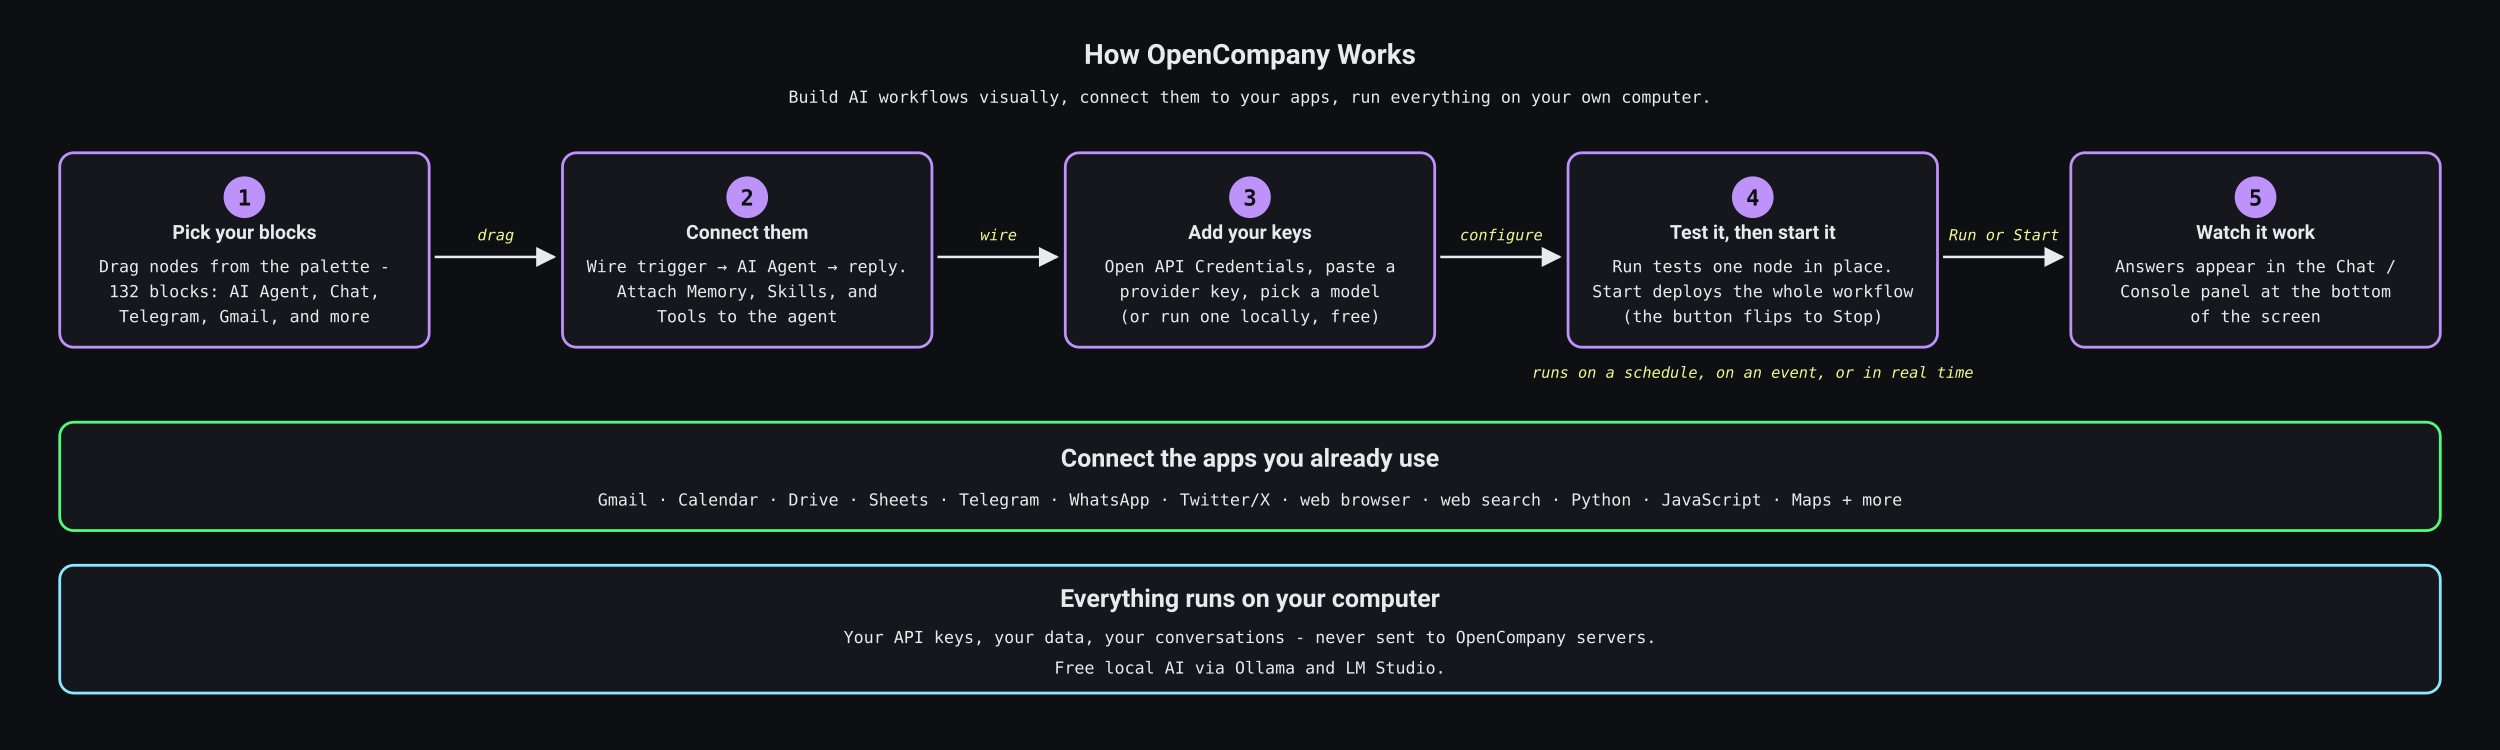
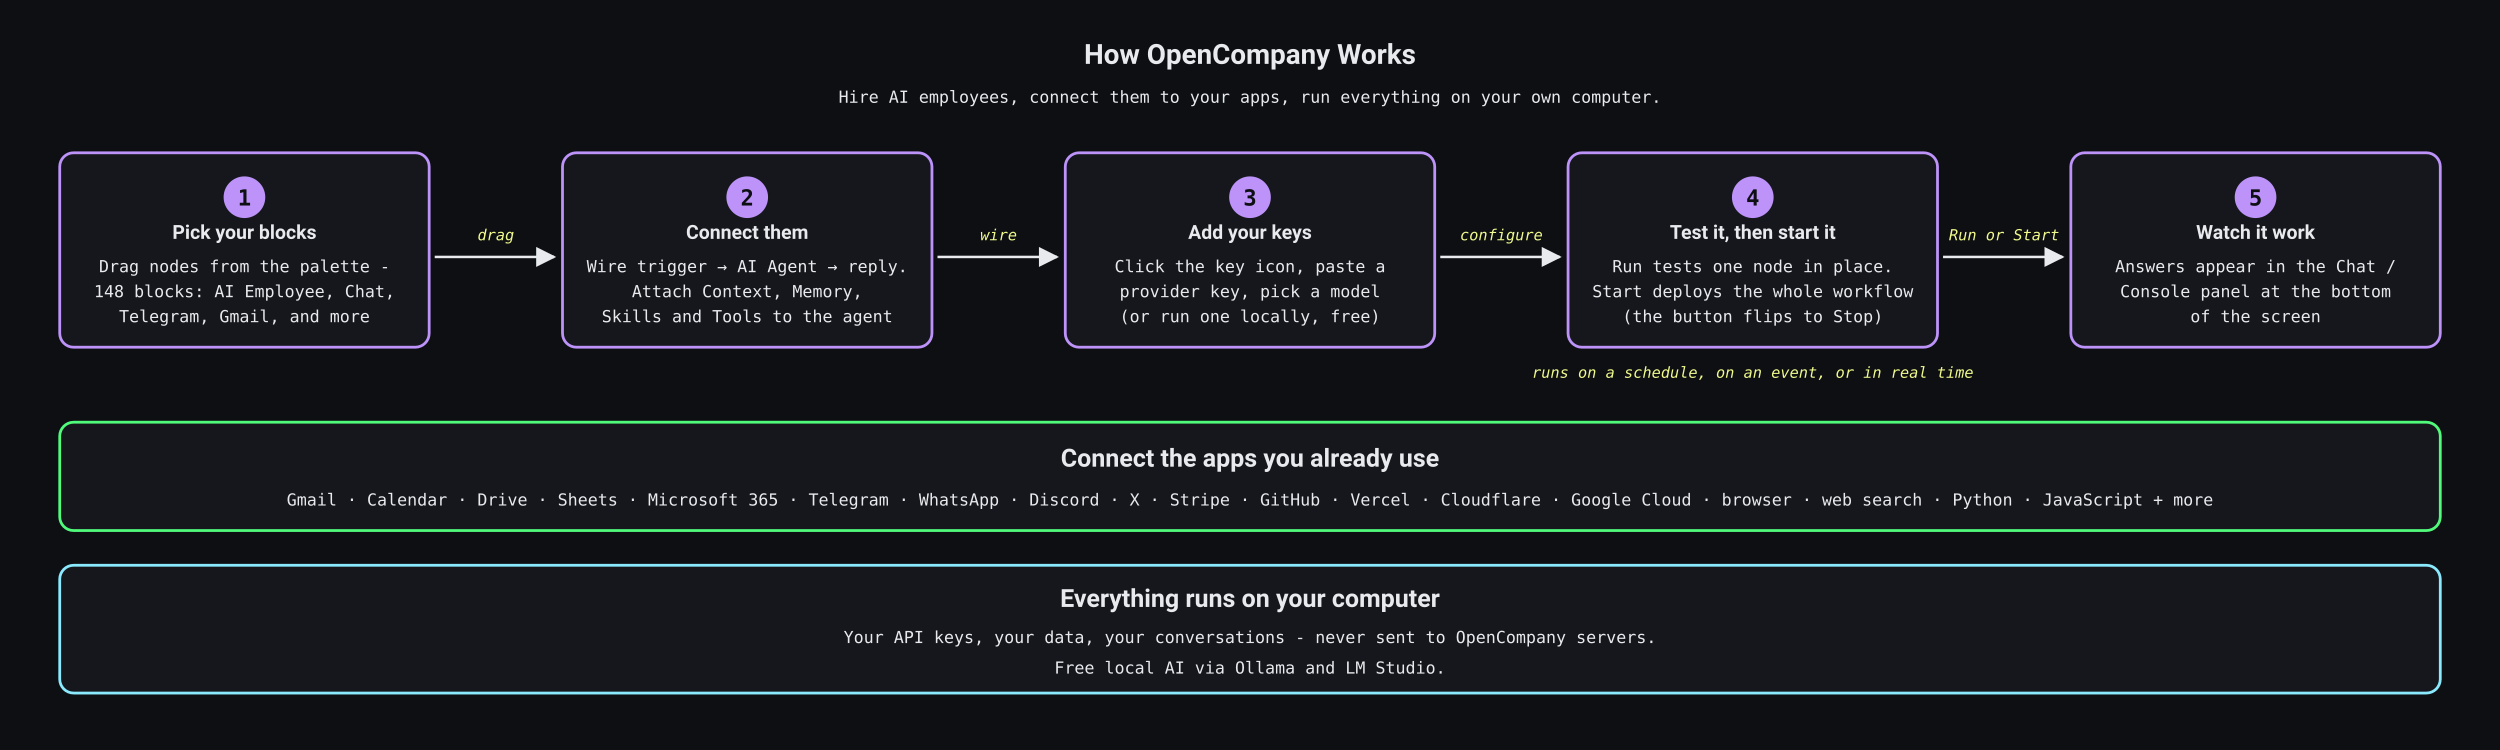
<svg xmlns="http://www.w3.org/2000/svg" viewBox="0 0 1800 540" width="100%" preserveAspectRatio="xMidYMid meet" font-family="ui-monospace, SFMono-Regular, 'SF Mono', Menlo, Monaco, Consolas, monospace">
  <defs>
    <marker id="arrow" viewBox="0 0 10 10" refX="9" refY="5" markerWidth="8" markerHeight="8" orient="auto-start-reverse">
      <path d="M0,0 L10,5 L0,10 z" fill="#e8eaed" />
    </marker>
    <style>
      .bg { fill: #0d0f13; }
      .panel { fill: #15171c; stroke-width: 2; }
      .p-cyan { stroke: #8be9fd; } .p-purple { stroke: #bd93f9; } .p-orange { stroke: #ffb86c; } .p-green { stroke: #50fa7b; } .p-pink { stroke: #ff79c6; }
      .title { fill: #e8eaed; font-size: 20px; font-weight: 700; }
      .h1 { fill: #e8eaed; font-size: 18px; font-weight: 700; }
      .h2 { fill: #e8eaed; font-size: 14px; font-weight: 700; }
      .sub { fill: #e8eaed; font-size: 12px; }
      .small { fill: #e8eaed; font-size: 10px; }
      .label { fill: #f1fa8c; font-size: 11px; font-style: italic; }
      .conn { stroke: #e8eaed; stroke-width: 1.8; fill: none; }
      .conn-dot { stroke: #9aa1ac; stroke-width: 1.5; fill: none; stroke-dasharray: 4 4; }
      .box { fill: #1b1e25; stroke-width: 1.5; }
      .tier-label { fill: #9aa1ac; font-size: 11px; text-transform: uppercase; letter-spacing: 1px; }
      .accent-cyan { fill: #8be9fd; } .accent-purple { fill: #bd93f9; } .accent-green { fill: #50fa7b; } .accent-orange { fill: #ffb86c; } .accent-pink { fill: #ff79c6; }
          .title, .h1, .h2 { font-family: 'Geist Variable', system-ui, -apple-system, BlinkMacSystemFont, 'Segoe UI', Roboto, sans-serif; }
    </style>
  </defs>
  <rect class="bg" width="1800" height="540" />
  <text class="title" x="900" y="46" text-anchor="middle">How OpenCompany Works</text>
-   <text class="sub" x="900" y="74" text-anchor="middle">Build AI workflows visually, connect them to your apps, run everything on your own computer.</text>
+   <text class="sub" x="900" y="74" text-anchor="middle">Hire AI employees, connect them to your apps, run everything on your own computer.</text>
  <rect class="panel p-purple" x="43" y="110" width="266" height="140" rx="10" />
  <circle class="accent-purple" cx="176" cy="142" r="15" />
  <text x="176" y="148" text-anchor="middle" font-size="16" font-weight="700" fill="#0d0f13">1</text>
  <text class="h2" x="176" y="172" text-anchor="middle">Pick your blocks</text>
  <text class="sub" x="176" y="196" text-anchor="middle">Drag nodes from the palette -</text>
-   <text class="sub" x="176" y="214" text-anchor="middle">132 blocks: AI Agent, Chat,</text>
+   <text class="sub" x="176" y="214" text-anchor="middle">148 blocks: AI Employee, Chat,</text>
  <text class="sub" x="176" y="232" text-anchor="middle">Telegram, Gmail, and more</text>
  <text class="label" x="357" y="173" text-anchor="middle">drag</text>
  <path class="conn" d="M 313 185 L 399 185" marker-end="url(#arrow)" />
  <rect class="panel p-purple" x="405" y="110" width="266" height="140" rx="10" />
  <circle class="accent-purple" cx="538" cy="142" r="15" />
  <text x="538" y="148" text-anchor="middle" font-size="16" font-weight="700" fill="#0d0f13">2</text>
  <text class="h2" x="538" y="172" text-anchor="middle">Connect them</text>
  <text class="sub" x="538" y="196" text-anchor="middle">Wire trigger → AI Agent → reply.</text>
-   <text class="sub" x="538" y="214" text-anchor="middle">Attach Memory, Skills, and</text>
-   <text class="sub" x="538" y="232" text-anchor="middle">Tools to the agent</text>
+   <text class="sub" x="538" y="214" text-anchor="middle">Attach Context, Memory,</text>
+   <text class="sub" x="538" y="232" text-anchor="middle">Skills and Tools to the agent</text>
  <text class="label" x="719" y="173" text-anchor="middle">wire</text>
  <path class="conn" d="M 675 185 L 761 185" marker-end="url(#arrow)" />
  <rect class="panel p-purple" x="767" y="110" width="266" height="140" rx="10" />
  <circle class="accent-purple" cx="900" cy="142" r="15" />
  <text x="900" y="148" text-anchor="middle" font-size="16" font-weight="700" fill="#0d0f13">3</text>
  <text class="h2" x="900" y="172" text-anchor="middle">Add your keys</text>
-   <text class="sub" x="900" y="196" text-anchor="middle">Open API Credentials, paste a</text>
+   <text class="sub" x="900" y="196" text-anchor="middle">Click the key icon, paste a</text>
  <text class="sub" x="900" y="214" text-anchor="middle">provider key, pick a model</text>
  <text class="sub" x="900" y="232" text-anchor="middle">(or run one locally, free)</text>
  <text class="label" x="1081" y="173" text-anchor="middle">configure</text>
  <path class="conn" d="M 1037 185 L 1123 185" marker-end="url(#arrow)" />
  <rect class="panel p-purple" x="1129" y="110" width="266" height="140" rx="10" />
  <circle class="accent-purple" cx="1262" cy="142" r="15" />
  <text x="1262" y="148" text-anchor="middle" font-size="16" font-weight="700" fill="#0d0f13">4</text>
  <text class="h2" x="1262" y="172" text-anchor="middle">Test it, then start it</text>
  <text class="sub" x="1262" y="196" text-anchor="middle">Run tests one node in place.</text>
  <text class="sub" x="1262" y="214" text-anchor="middle">Start deploys the whole workflow</text>
  <text class="sub" x="1262" y="232" text-anchor="middle">(the button flips to Stop)</text>
  <text class="label" x="1262" y="272" text-anchor="middle">runs on a schedule, on an event, or in real time</text>
  <text class="label" x="1443" y="173" text-anchor="middle">Run or Start</text>
  <path class="conn" d="M 1399 185 L 1485 185" marker-end="url(#arrow)" />
  <rect class="panel p-purple" x="1491" y="110" width="266" height="140" rx="10" />
  <circle class="accent-purple" cx="1624" cy="142" r="15" />
  <text x="1624" y="148" text-anchor="middle" font-size="16" font-weight="700" fill="#0d0f13">5</text>
  <text class="h2" x="1624" y="172" text-anchor="middle">Watch it work</text>
  <text class="sub" x="1624" y="196" text-anchor="middle">Answers appear in the Chat /</text>
  <text class="sub" x="1624" y="214" text-anchor="middle">Console panel at the bottom</text>
  <text class="sub" x="1624" y="232" text-anchor="middle">of the screen</text>
  <rect class="panel p-green" x="43" y="304" width="1714" height="78" rx="10" />
  <text class="h1" x="900" y="336" text-anchor="middle">Connect the apps you already use</text>
-   <text class="sub" x="900" y="364" text-anchor="middle">Gmail · Calendar · Drive · Sheets · Telegram · WhatsApp · Twitter/X · web browser · web search · Python · JavaScript · Maps + more</text>
+   <text class="sub" x="900" y="364" text-anchor="middle">Gmail · Calendar · Drive · Sheets · Microsoft 365 · Telegram · WhatsApp · Discord · X · Stripe · GitHub · Vercel · Cloudflare · Google Cloud · browser · web search · Python · JavaScript + more</text>
  <rect class="panel p-cyan" x="43" y="407" width="1714" height="92" rx="10" />
  <text class="h1" x="900" y="437" text-anchor="middle">Everything runs on your computer</text>
  <text class="sub" x="900" y="463" text-anchor="middle">Your API keys, your data, your conversations - never sent to OpenCompany servers.</text>
  <text class="sub" x="900" y="485" text-anchor="middle">Free local AI via Ollama and LM Studio.</text>
</svg>
